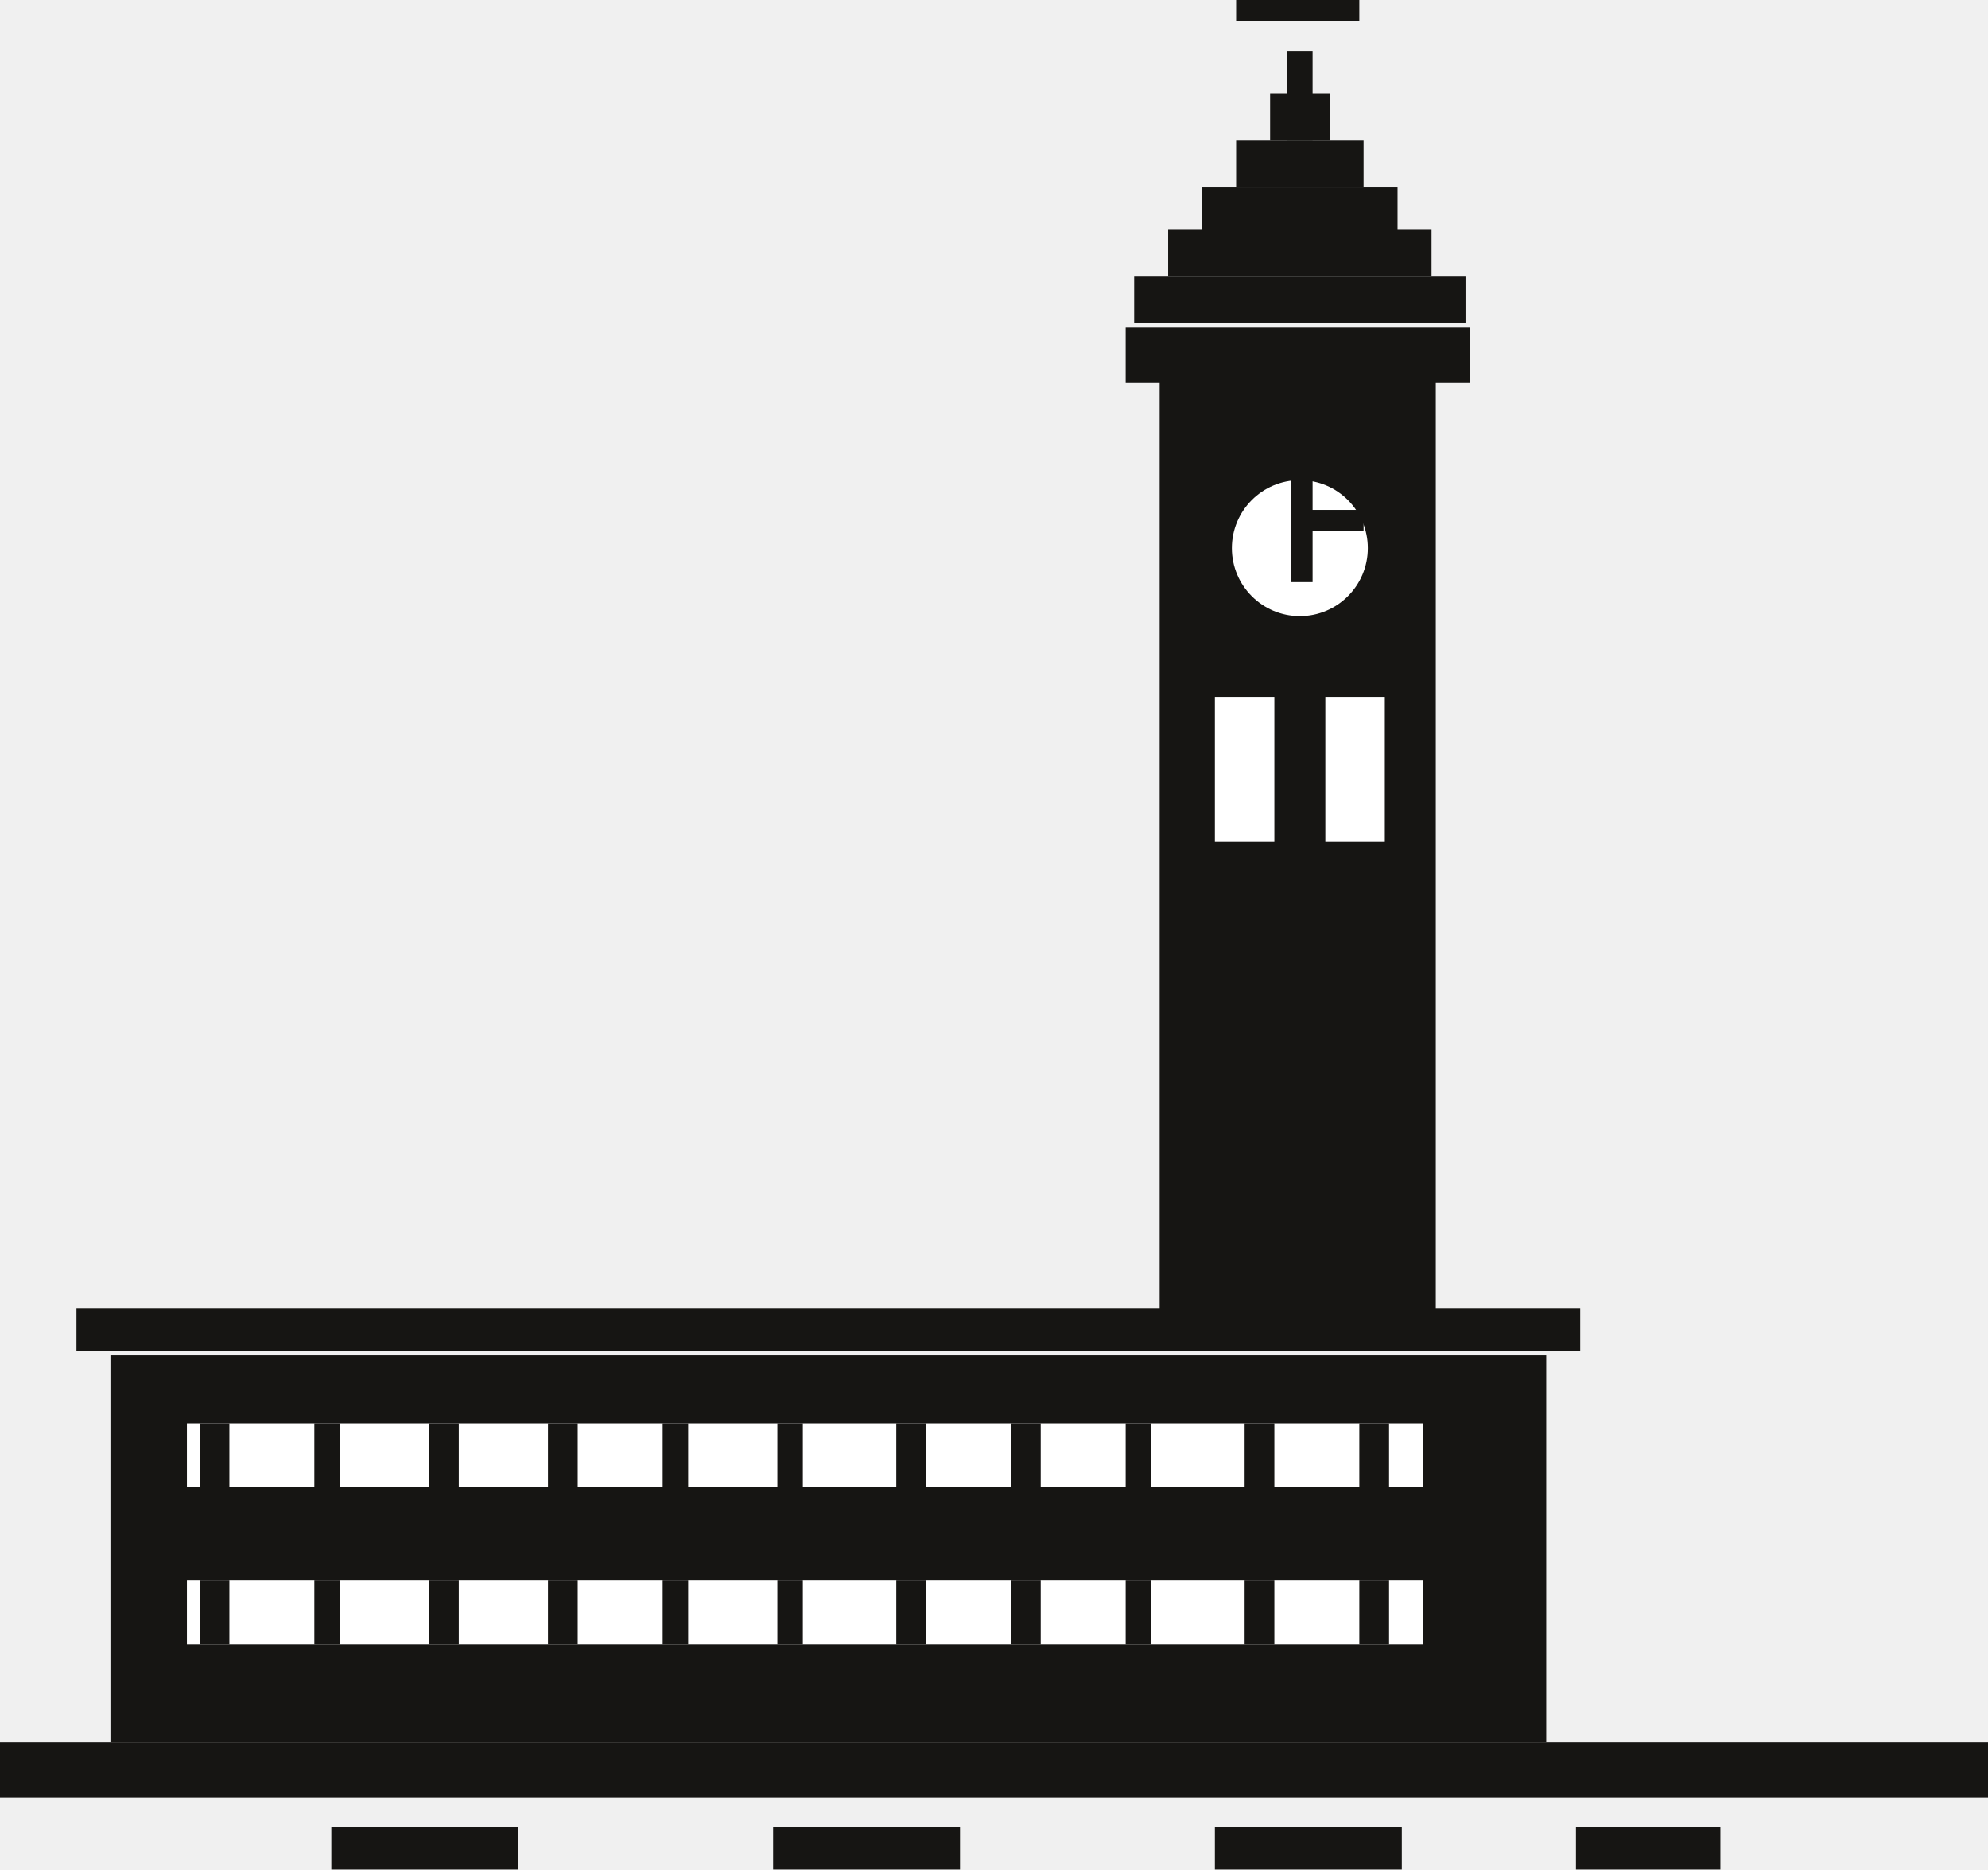
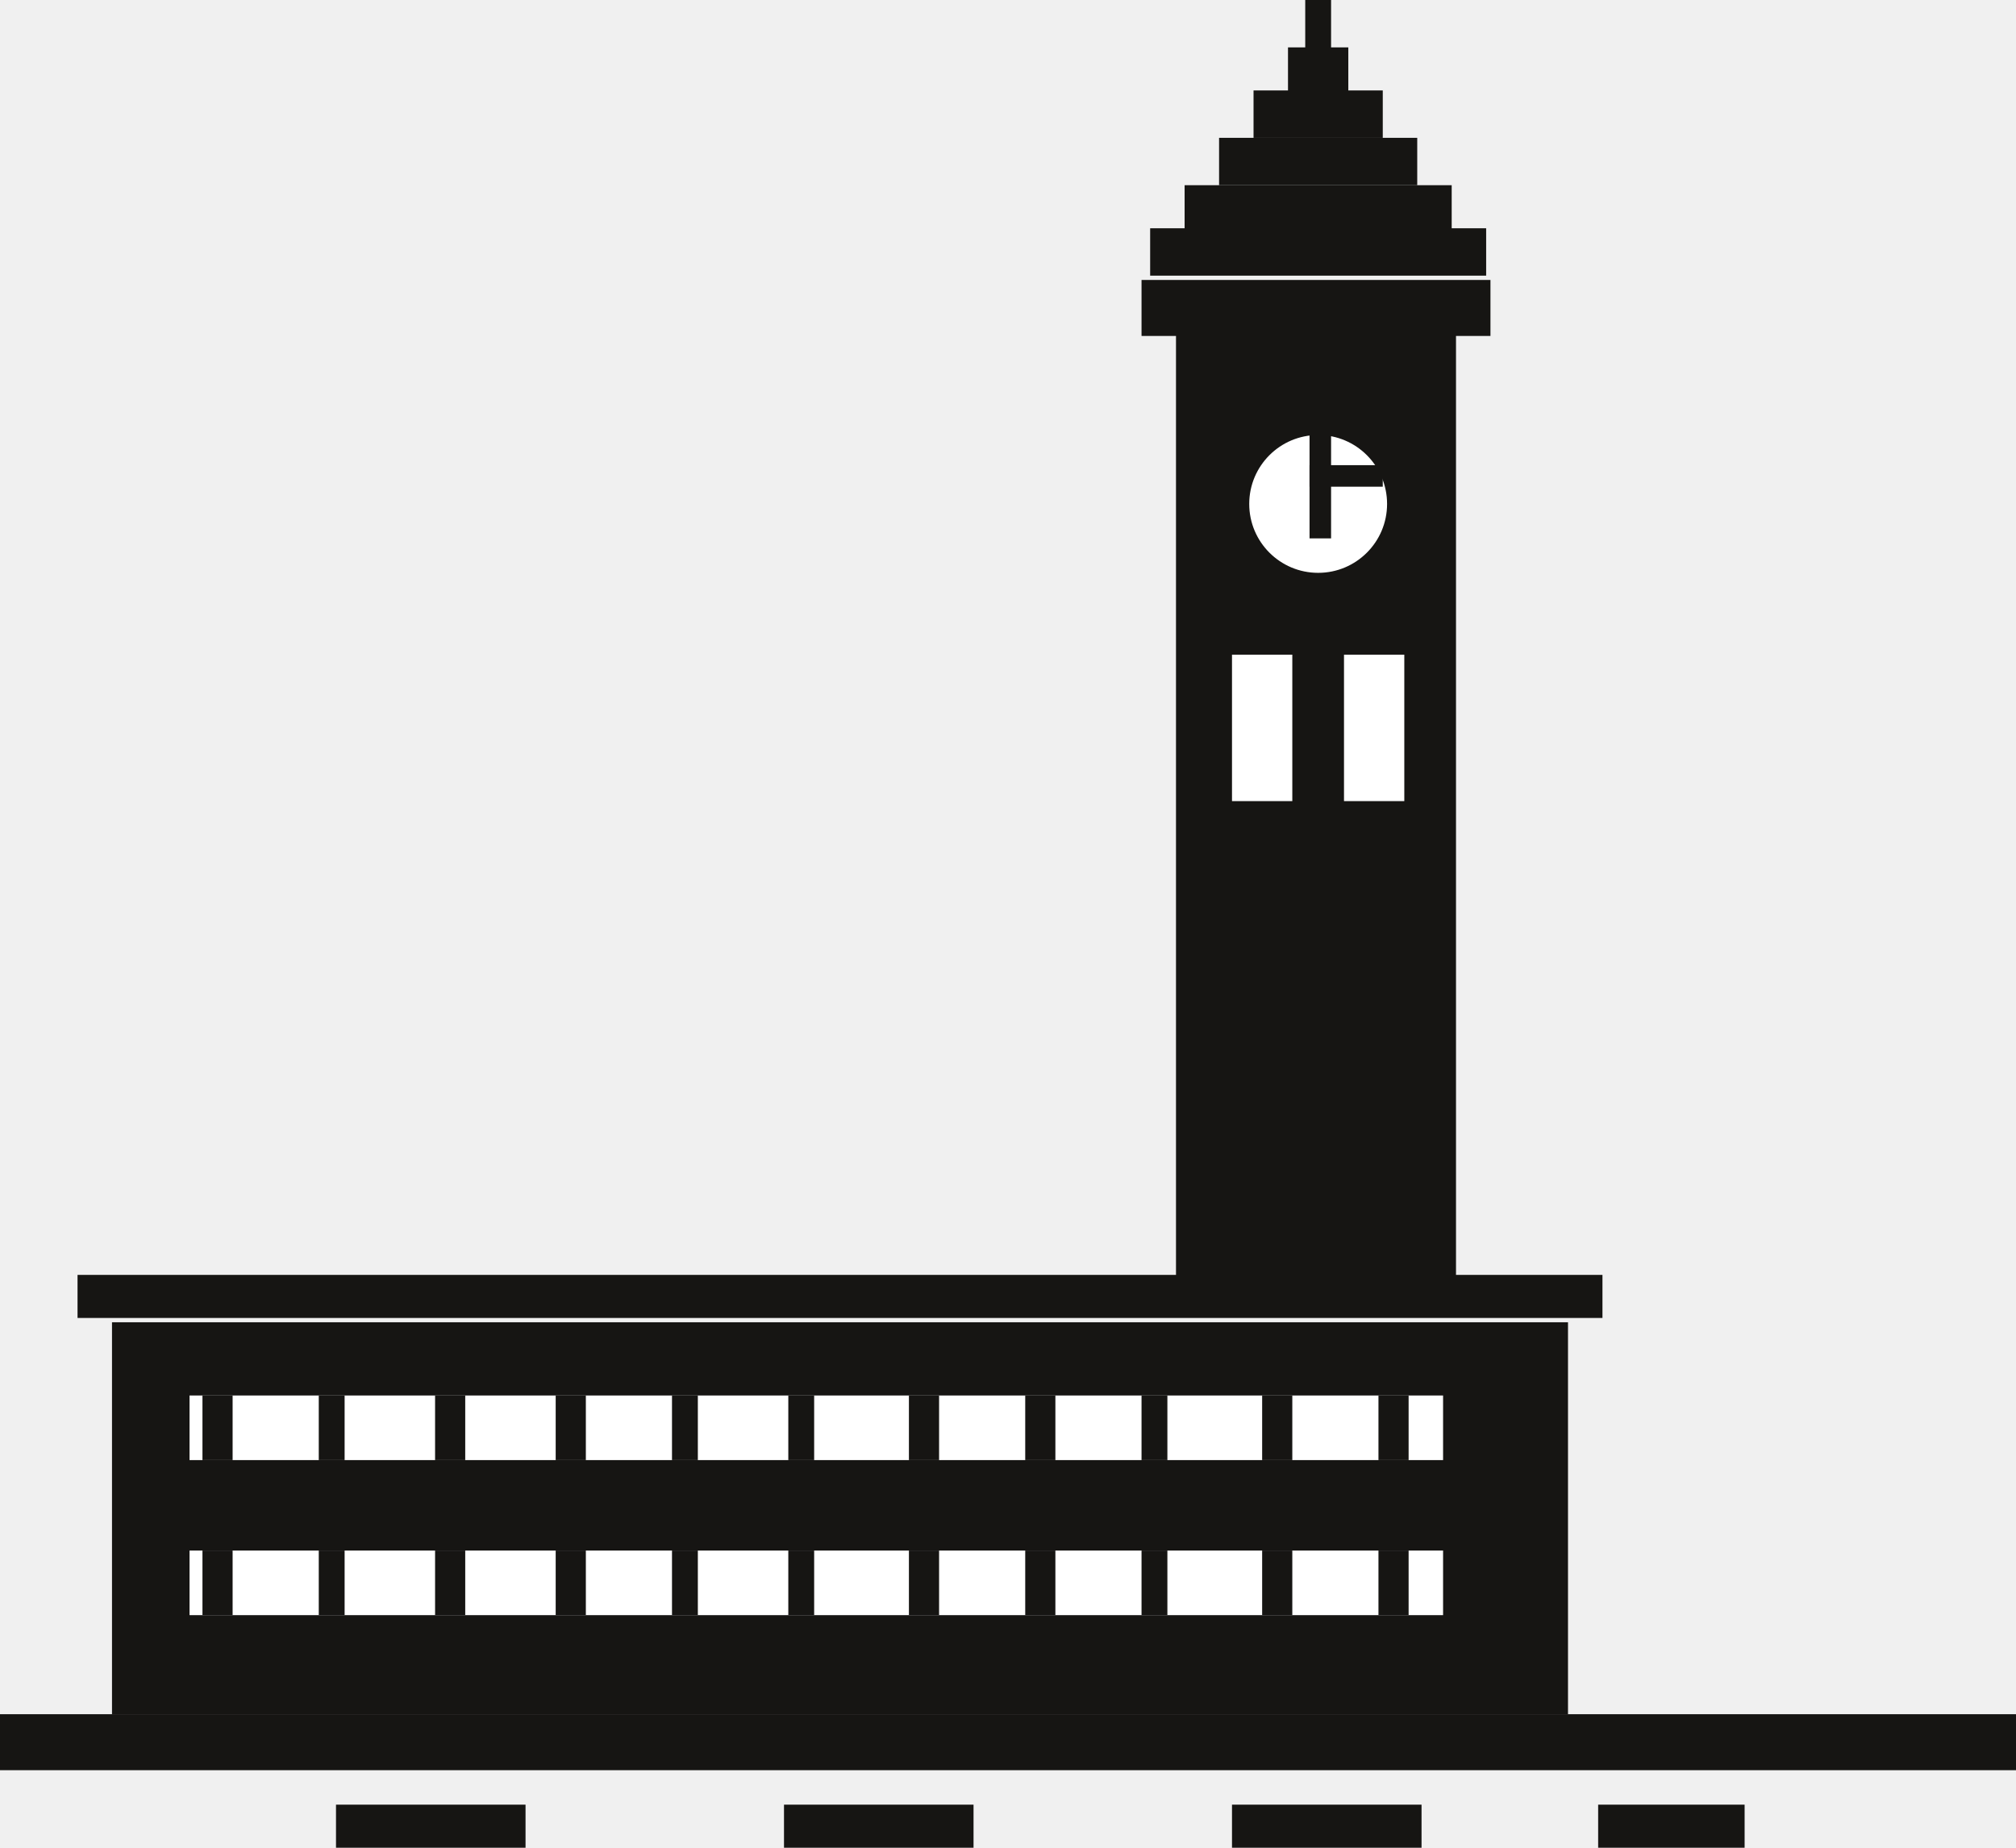
- <svg xmlns="http://www.w3.org/2000/svg" viewBox="0 0 46.8 44.0" width="46.8" height="44.0" role="img">
-   <rect x="0.0" y="41.0" width="46.8" height="1.3" fill="#161513" />
-   <rect x="7.8" y="43.0" width="4.4" height="1.0" fill="#161513" />
-   <rect x="18.2" y="43.0" width="4.4" height="1.0" fill="#161513" />
-   <rect x="28.6" y="43.0" width="4.4" height="1.0" fill="#161513" />
-   <rect x="37.1" y="43.0" width="3.4" height="1.0" fill="#161513" />
-   <rect x="2.6" y="31.9" width="33.8" height="9.1" fill="#161513" />
-   <rect x="1.8" y="30.8" width="35.4" height="1.0" fill="#161513" />
-   <rect x="4.4" y="33.5" width="29.1" height="1.5" fill="#FFFFFF" />
-   <rect x="4.4" y="37.2" width="29.1" height="1.5" fill="#FFFFFF" />
-   <rect x="4.7" y="33.5" width="0.7" height="1.5" fill="#161513" />
-   <rect x="7.4" y="33.5" width="0.6" height="1.5" fill="#161513" />
-   <rect x="10.1" y="33.5" width="0.7" height="1.5" fill="#161513" />
-   <rect x="12.9" y="33.5" width="0.7" height="1.5" fill="#161513" />
-   <rect x="15.6" y="33.5" width="0.6" height="1.5" fill="#161513" />
-   <rect x="18.3" y="33.5" width="0.6" height="1.5" fill="#161513" />
-   <rect x="21.1" y="33.5" width="0.7" height="1.5" fill="#161513" />
-   <rect x="23.8" y="33.5" width="0.7" height="1.5" fill="#161513" />
-   <rect x="26.5" y="33.5" width="0.6" height="1.5" fill="#161513" />
-   <rect x="29.3" y="33.5" width="0.7" height="1.5" fill="#161513" />
-   <rect x="32.0" y="33.5" width="0.7" height="1.5" fill="#161513" />
-   <rect x="4.7" y="37.2" width="0.7" height="1.5" fill="#161513" />
-   <rect x="7.4" y="37.2" width="0.6" height="1.5" fill="#161513" />
-   <rect x="10.1" y="37.2" width="0.7" height="1.5" fill="#161513" />
-   <rect x="12.9" y="37.2" width="0.7" height="1.5" fill="#161513" />
-   <rect x="15.6" y="37.2" width="0.6" height="1.5" fill="#161513" />
-   <rect x="18.3" y="37.2" width="0.6" height="1.5" fill="#161513" />
-   <rect x="21.1" y="37.2" width="0.7" height="1.5" fill="#161513" />
-   <rect x="23.8" y="37.2" width="0.7" height="1.5" fill="#161513" />
-   <rect x="26.5" y="37.2" width="0.6" height="1.5" fill="#161513" />
-   <rect x="29.3" y="37.2" width="0.7" height="1.5" fill="#161513" />
-   <rect x="32.0" y="37.2" width="0.7" height="1.5" fill="#161513" />
-   <rect x="27.3" y="8.5" width="6.5" height="22.4" fill="#161513" />
-   <ellipse cx="30.6" cy="12.9" rx="2.1" ry="2.1" fill="#161513" />
-   <ellipse cx="30.6" cy="12.9" rx="1.6" ry="1.6" fill="#FFFFFF" />
-   <rect x="30.4" y="11.2" width="0.5" height="2.5" fill="#161513" />
-   <rect x="30.4" y="12.0" width="1.7" height="0.5" fill="#161513" />
-   <rect x="28.6" y="16.4" width="1.4" height="3.4" fill="#FFFFFF" />
-   <rect x="31.2" y="16.4" width="1.4" height="3.4" fill="#FFFFFF" />
-   <rect x="26.5" y="7.7" width="8.1" height="1.3" fill="#161513" />
-   <rect x="26.7" y="6.5" width="7.8" height="1.1" fill="#161513" />
-   <rect x="27.5" y="5.4" width="6.2" height="1.1" fill="#161513" />
-   <rect x="28.3" y="4.4" width="4.6" height="1.1" fill="#161513" />
-   <rect x="29.1" y="3.3" width="3.0" height="1.1" fill="#161513" />
-   <rect x="29.9" y="2.2" width="1.4" height="1.1" fill="#161513" />
-   <rect x="30.3" y="1.2" width="0.6" height="2.1" fill="#161513" />
-   <rect x="29.1" y="0.0" width="2.9" height="0.5" fill="#161513" />
+ <svg xmlns="http://www.w3.org/2000/svg" viewBox="0 0 46.8 42.9" width="46.8" height="42.9" role="img">
+   <rect x="0.0" y="39.8" width="46.8" height="1.3" fill="#161513" />
+   <rect x="7.8" y="41.9" width="4.4" height="1.0" fill="#161513" />
+   <rect x="18.2" y="41.9" width="4.4" height="1.0" fill="#161513" />
+   <rect x="28.6" y="41.9" width="4.4" height="1.0" fill="#161513" />
+   <rect x="37.1" y="41.9" width="3.4" height="1.0" fill="#161513" />
+   <rect x="2.6" y="30.7" width="33.8" height="9.1" fill="#161513" />
+   <rect x="1.8" y="29.6" width="35.4" height="1.0" fill="#161513" />
+   <rect x="4.4" y="32.4" width="29.1" height="1.5" fill="#FFFFFF" />
+   <rect x="4.4" y="36.0" width="29.1" height="1.5" fill="#FFFFFF" />
+   <rect x="4.7" y="32.4" width="0.7" height="1.5" fill="#161513" />
+   <rect x="7.4" y="32.4" width="0.6" height="1.5" fill="#161513" />
+   <rect x="10.1" y="32.4" width="0.7" height="1.5" fill="#161513" />
+   <rect x="12.9" y="32.4" width="0.7" height="1.5" fill="#161513" />
+   <rect x="15.6" y="32.4" width="0.6" height="1.5" fill="#161513" />
+   <rect x="18.3" y="32.4" width="0.6" height="1.5" fill="#161513" />
+   <rect x="21.1" y="32.4" width="0.7" height="1.5" fill="#161513" />
+   <rect x="23.8" y="32.4" width="0.7" height="1.5" fill="#161513" />
+   <rect x="26.5" y="32.4" width="0.6" height="1.5" fill="#161513" />
+   <rect x="29.3" y="32.4" width="0.7" height="1.5" fill="#161513" />
+   <rect x="32.0" y="32.4" width="0.7" height="1.5" fill="#161513" />
+   <rect x="4.7" y="36.0" width="0.7" height="1.5" fill="#161513" />
+   <rect x="7.4" y="36.0" width="0.6" height="1.5" fill="#161513" />
+   <rect x="10.1" y="36.0" width="0.7" height="1.5" fill="#161513" />
+   <rect x="12.9" y="36.0" width="0.7" height="1.5" fill="#161513" />
+   <rect x="15.6" y="36.0" width="0.6" height="1.5" fill="#161513" />
+   <rect x="18.3" y="36.0" width="0.6" height="1.5" fill="#161513" />
+   <rect x="21.1" y="36.0" width="0.7" height="1.5" fill="#161513" />
+   <rect x="23.8" y="36.0" width="0.7" height="1.5" fill="#161513" />
+   <rect x="26.5" y="36.0" width="0.6" height="1.5" fill="#161513" />
+   <rect x="29.3" y="36.0" width="0.7" height="1.5" fill="#161513" />
+   <rect x="32.0" y="36.0" width="0.7" height="1.5" fill="#161513" />
+   <rect x="27.3" y="7.3" width="6.5" height="22.4" fill="#161513" />
+   <ellipse cx="30.6" cy="11.7" rx="2.1" ry="2.1" fill="#161513" />
+   <ellipse cx="30.6" cy="11.7" rx="1.6" ry="1.6" fill="#FFFFFF" />
+   <rect x="30.4" y="10.0" width="0.5" height="2.5" fill="#161513" />
+   <rect x="30.4" y="10.8" width="1.7" height="0.5" fill="#161513" />
+   <rect x="28.6" y="15.2" width="1.4" height="3.4" fill="#FFFFFF" />
+   <rect x="31.2" y="15.2" width="1.4" height="3.4" fill="#FFFFFF" />
+   <rect x="26.5" y="6.5" width="8.1" height="1.3" fill="#161513" />
+   <rect x="26.7" y="5.3" width="7.8" height="1.1" fill="#161513" />
+   <rect x="27.5" y="4.3" width="6.2" height="1.1" fill="#161513" />
+   <rect x="28.3" y="3.2" width="4.6" height="1.1" fill="#161513" />
+   <rect x="29.1" y="2.1" width="3.0" height="1.1" fill="#161513" />
+   <rect x="29.9" y="1.1" width="1.4" height="1.1" fill="#161513" />
+   <rect x="30.3" y="0.0" width="0.6" height="2.1" fill="#161513" />
</svg>
